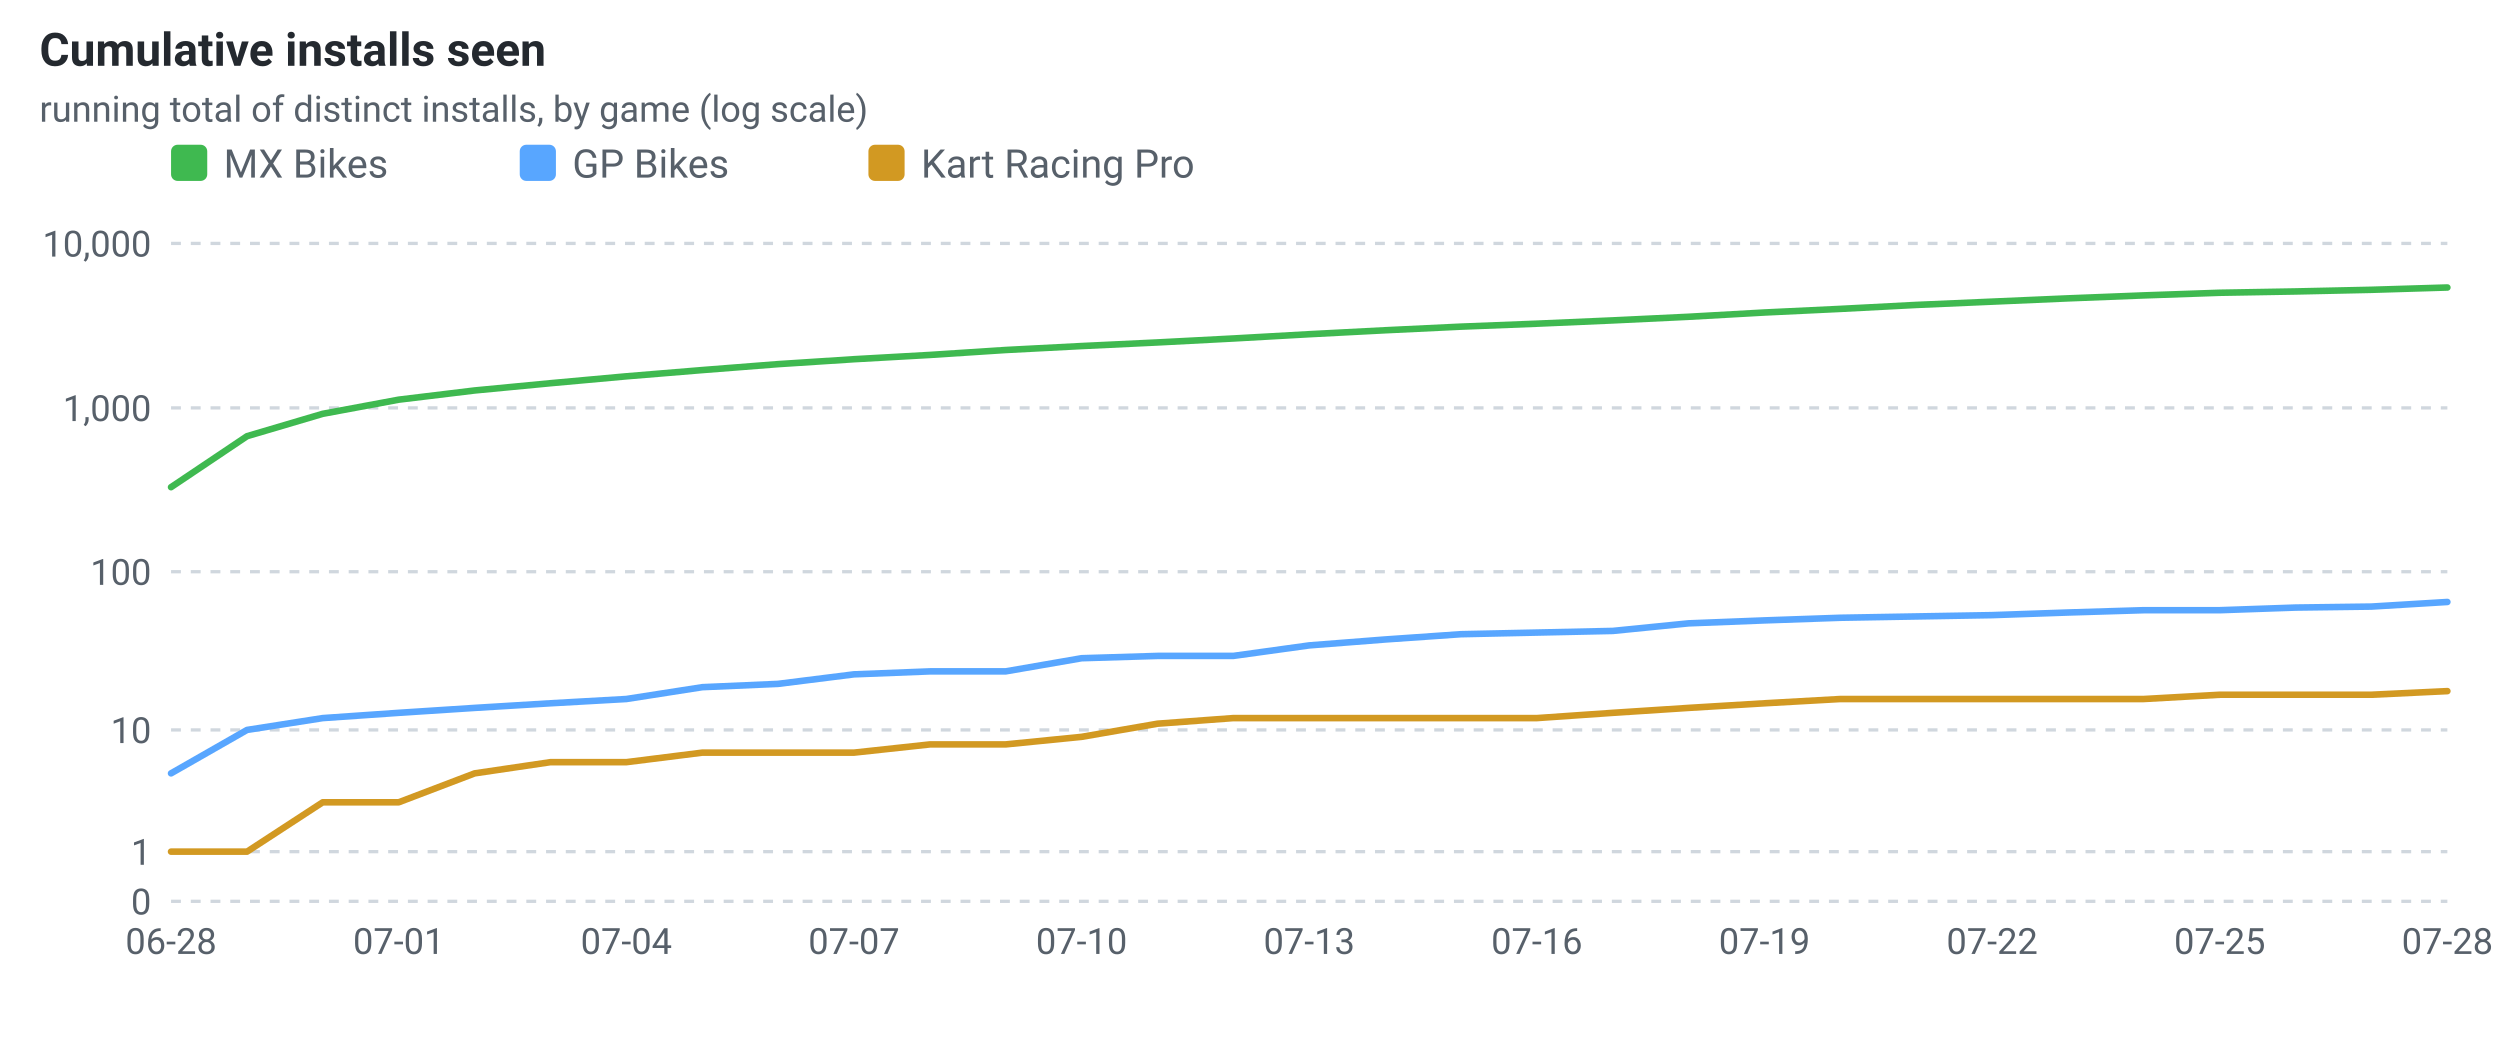
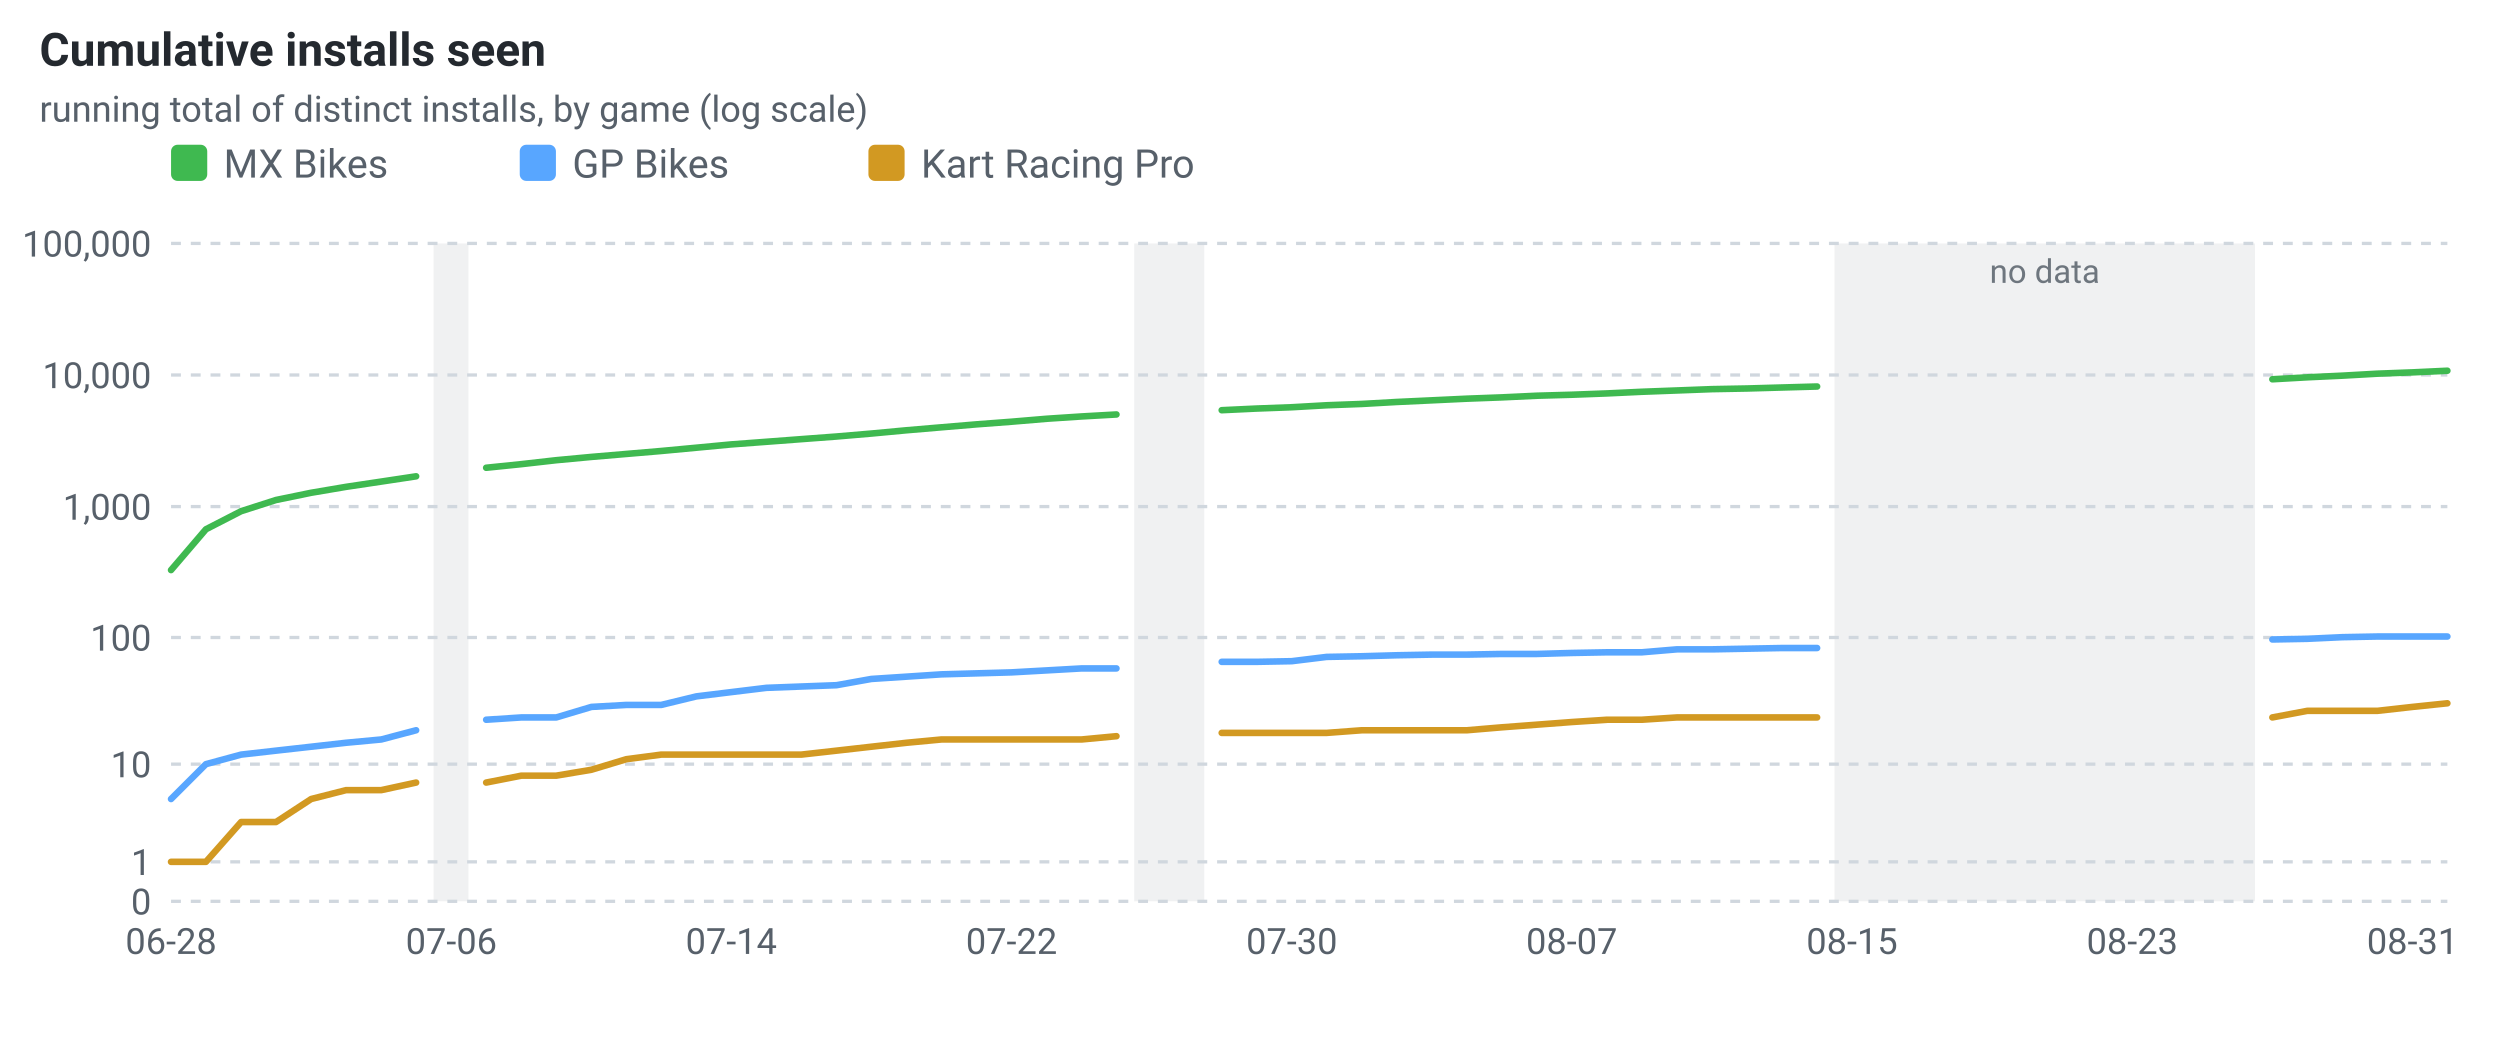
<svg xmlns="http://www.w3.org/2000/svg" width="760" height="320" viewBox="0 0 760 320" role="img">
  <style>
  text{font-family:-apple-system,BlinkMacSystemFont,'Segoe UI',Roboto,Helvetica,Arial,sans-serif}
  .grid{stroke:#d0d7de;stroke-width:1}
  .axis{stroke:#57606a;stroke-width:1}
  .lbl{fill:#57606a;font-size:12px}
  .val{fill:#24292f;font-size:12px;font-weight:600}
  .title{fill:#24292f;font-size:14px;font-weight:700}
  .sub{fill:#57606a;font-size:11px}
+   .gap{fill:#57606a;opacity:.09}
+   .gaplbl{fill:#57606a;font-size:10px;opacity:.85}
  @media (prefers-color-scheme: dark){
    .grid{stroke:#30363d}
    .axis{stroke:#8b949e}
    .lbl{fill:#8b949e}
    .val{fill:#e6edf3}
    .title{fill:#e6edf3}
    .sub{fill:#8b949e}
+     .gap{fill:#8b949e;opacity:.13}
+     .gaplbl{fill:#8b949e}
  }
</style>
  <text x="12" y="20" class="title">Cumulative installs seen</text>
  <text x="12" y="37" class="sub">running total of distinct installs, by game (log scale)</text>
+   <rect x="131.8" y="74" width="10.6" height="200" class="gap" />
+   <rect x="344.8" y="74" width="21.3" height="200" class="gap" />
+   <rect x="557.7" y="74" width="127.8" height="200" class="gap" />
+   <text x="621.6" y="86" class="gaplbl" text-anchor="middle">no data</text>
  <line x1="52" y1="274.0" x2="744" y2="274.0" class="grid" stroke-dasharray="3 3" />
  <text x="46" y="278.0" class="sub" text-anchor="end">0</text>
-   <line x1="52" y1="258.9" x2="744" y2="258.9" class="grid" stroke-dasharray="3 3" />
-   <text x="46" y="262.9" class="sub" text-anchor="end">1</text>
-   <line x1="52" y1="221.9" x2="744" y2="221.9" class="grid" stroke-dasharray="3 3" />
-   <text x="46" y="225.9" class="sub" text-anchor="end">10</text>
-   <line x1="52" y1="173.8" x2="744" y2="173.8" class="grid" stroke-dasharray="3 3" />
-   <text x="46" y="177.8" class="sub" text-anchor="end">100</text>
-   <line x1="52" y1="124.0" x2="744" y2="124.0" class="grid" stroke-dasharray="3 3" />
-   <text x="46" y="128.0" class="sub" text-anchor="end">1,000</text>
+   <line x1="52" y1="262.0" x2="744" y2="262.0" class="grid" stroke-dasharray="3 3" />
+   <text x="46" y="266.0" class="sub" text-anchor="end">1</text>
+   <line x1="52" y1="232.3" x2="744" y2="232.3" class="grid" stroke-dasharray="3 3" />
+   <text x="46" y="236.3" class="sub" text-anchor="end">10</text>
+   <line x1="52" y1="193.8" x2="744" y2="193.8" class="grid" stroke-dasharray="3 3" />
+   <text x="46" y="197.8" class="sub" text-anchor="end">100</text>
+   <line x1="52" y1="154.0" x2="744" y2="154.0" class="grid" stroke-dasharray="3 3" />
+   <text x="46" y="158.0" class="sub" text-anchor="end">1,000</text>
+   <line x1="52" y1="114.0" x2="744" y2="114.0" class="grid" stroke-dasharray="3 3" />
+   <text x="46" y="118.0" class="sub" text-anchor="end">10,000</text>
  <line x1="52" y1="74.0" x2="744" y2="74.0" class="grid" stroke-dasharray="3 3" />
-   <text x="46" y="78.0" class="sub" text-anchor="end">10,000</text>
+   <text x="46" y="78.0" class="sub" text-anchor="end">100,000</text>
  <text x="52.0" y="290" class="sub" text-anchor="middle">06-28</text>
-   <text x="121.2" y="290" class="sub" text-anchor="middle">07-01</text>
-   <text x="190.4" y="290" class="sub" text-anchor="middle">07-04</text>
-   <text x="259.6" y="290" class="sub" text-anchor="middle">07-07</text>
-   <text x="328.8" y="290" class="sub" text-anchor="middle">07-10</text>
-   <text x="398.0" y="290" class="sub" text-anchor="middle">07-13</text>
-   <text x="467.2" y="290" class="sub" text-anchor="middle">07-16</text>
-   <text x="536.4" y="290" class="sub" text-anchor="middle">07-19</text>
-   <text x="605.6" y="290" class="sub" text-anchor="middle">07-22</text>
-   <text x="674.8" y="290" class="sub" text-anchor="middle">07-25</text>
-   <text x="744.0" y="290" class="sub" text-anchor="middle">07-28</text>
-   <polyline points="52.0,148.1 75.1,132.6 98.1,125.8 121.2,121.5 144.3,118.7 167.3,116.5 190.4,114.4 213.5,112.5 236.5,110.7 259.6,109.2 282.7,107.9 305.7,106.4 328.8,105.2 351.9,104.1 374.9,102.9 398.0,101.6 421.1,100.4 444.1,99.3 467.2,98.4 490.3,97.4 513.3,96.3 536.4,95.0 559.5,93.9 582.5,92.7 605.6,91.7 628.7,90.7 651.7,89.8 674.8,89.0 697.9,88.6 720.9,88.1 744.0,87.4" fill="none" stroke="#3fb950" stroke-width="2" stroke-linejoin="round" stroke-linecap="round" />
-   <polyline points="52.0,235.1 75.1,221.9 98.1,218.3 121.2,216.7 144.3,215.2 167.3,213.8 190.4,212.5 213.5,208.9 236.5,207.9 259.6,205.0 282.7,204.1 305.7,204.1 328.8,200.1 351.9,199.4 374.9,199.4 398.0,196.2 421.1,194.4 444.1,192.8 467.2,192.3 490.3,191.8 513.3,189.5 536.4,188.6 559.5,187.8 582.5,187.4 605.6,187.0 628.7,186.2 651.7,185.5 674.8,185.5 697.9,184.7 720.9,184.4 744.0,183.0" fill="none" stroke="#58a6ff" stroke-width="2" stroke-linejoin="round" stroke-linecap="round" />
-   <polyline points="52.0,258.9 75.1,258.9 98.1,243.9 121.2,243.9 144.3,235.1 167.3,231.7 190.4,231.7 213.5,228.8 236.5,228.8 259.6,228.8 282.7,226.3 305.7,226.3 328.8,224.0 351.9,220.0 374.9,218.3 398.0,218.3 421.1,218.3 444.1,218.3 467.2,218.3 490.3,216.7 513.3,215.2 536.4,213.8 559.5,212.5 582.5,212.5 605.6,212.5 628.7,212.5 651.7,212.5 674.8,211.2 697.9,211.2 720.9,211.2 744.0,210.1" fill="none" stroke="#d29922" stroke-width="2" stroke-linejoin="round" stroke-linecap="round" />
+   <text x="137.2" y="290" class="sub" text-anchor="middle">07-06</text>
+   <text x="222.3" y="290" class="sub" text-anchor="middle">07-14</text>
+   <text x="307.5" y="290" class="sub" text-anchor="middle">07-22</text>
+   <text x="392.7" y="290" class="sub" text-anchor="middle">07-30</text>
+   <text x="477.8" y="290" class="sub" text-anchor="middle">08-07</text>
+   <text x="563.0" y="290" class="sub" text-anchor="middle">08-15</text>
+   <text x="648.2" y="290" class="sub" text-anchor="middle">08-23</text>
+   <text x="733.4" y="290" class="sub" text-anchor="middle">08-31</text>
+   <polyline points="52.0,173.3 62.6,160.9 73.3,155.4 83.9,152.0 94.6,149.8 105.2,148.0 115.9,146.4 126.5,144.8" fill="none" stroke="#3fb950" stroke-width="2" stroke-linejoin="round" stroke-linecap="round" />
+   <polyline points="147.8,142.2 158.5,141.1 169.1,139.9 179.8,138.9 190.4,138.0 201.0,137.1 211.7,136.1 222.3,135.1 233.0,134.3 243.6,133.5 254.3,132.7 264.9,131.8 275.6,130.8 286.2,129.9 296.9,129.0 307.5,128.2 318.2,127.3 328.8,126.6 339.4,126.0" fill="none" stroke="#3fb950" stroke-width="2" stroke-linejoin="round" stroke-linecap="round" />
+   <polyline points="371.4,124.7 382.0,124.2 392.7,123.8 403.3,123.2 414.0,122.8 424.6,122.2 435.3,121.7 445.9,121.2 456.6,120.8 467.2,120.3 477.8,120.0 488.5,119.6 499.1,119.1 509.8,118.7 520.4,118.3 531.1,118.1 541.7,117.8 552.4,117.5" fill="none" stroke="#3fb950" stroke-width="2" stroke-linejoin="round" stroke-linecap="round" />
+   <polyline points="690.8,115.3 701.4,114.7 712.1,114.2 722.7,113.6 733.4,113.2 744.0,112.7" fill="none" stroke="#3fb950" stroke-width="2" stroke-linejoin="round" stroke-linecap="round" />
+   <polyline points="52.0,242.9 62.6,232.3 73.3,229.4 83.9,228.2 94.6,227.0 105.2,225.8 115.9,224.8 126.5,222.0" fill="none" stroke="#58a6ff" stroke-width="2" stroke-linejoin="round" stroke-linecap="round" />
+   <polyline points="147.8,218.8 158.5,218.1 169.1,218.1 179.8,214.9 190.4,214.3 201.0,214.3 211.7,211.7 222.3,210.4 233.0,209.1 243.6,208.7 254.3,208.3 264.9,206.4 275.6,205.7 286.2,205.0 296.9,204.7 307.5,204.4 318.2,203.8 328.8,203.2 339.4,203.2" fill="none" stroke="#58a6ff" stroke-width="2" stroke-linejoin="round" stroke-linecap="round" />
+   <polyline points="371.4,201.2 382.0,201.2 392.7,201.0 403.3,199.7 414.0,199.5 424.6,199.2 435.3,199.0 445.9,199.0 456.6,198.8 467.2,198.8 477.8,198.5 488.5,198.3 499.1,198.3 509.8,197.4 520.4,197.4 531.1,197.2 541.7,197.0 552.4,197.0" fill="none" stroke="#58a6ff" stroke-width="2" stroke-linejoin="round" stroke-linecap="round" />
+   <polyline points="690.8,194.4 701.4,194.2 712.1,193.7 722.7,193.5 733.4,193.5 744.0,193.5" fill="none" stroke="#58a6ff" stroke-width="2" stroke-linejoin="round" stroke-linecap="round" />
+   <polyline points="52.0,262.0 62.6,262.0 73.3,249.9 83.9,249.9 94.6,242.9 105.2,240.2 115.9,240.2 126.5,237.9" fill="none" stroke="#d29922" stroke-width="2" stroke-linejoin="round" stroke-linecap="round" />
+   <polyline points="147.8,237.9 158.5,235.8 169.1,235.8 179.8,234.0 190.4,230.8 201.0,229.4 211.7,229.4 222.3,229.4 233.0,229.4 243.6,229.4 254.3,228.2 264.9,227.0 275.6,225.8 286.2,224.8 296.9,224.8 307.5,224.8 318.2,224.8 328.8,224.8 339.4,223.8" fill="none" stroke="#d29922" stroke-width="2" stroke-linejoin="round" stroke-linecap="round" />
+   <polyline points="371.4,222.8 382.0,222.8 392.7,222.8 403.3,222.8 414.0,222.0 424.6,222.0 435.3,222.0 445.9,222.0 456.6,221.1 467.2,220.3 477.8,219.5 488.5,218.8 499.1,218.8 509.8,218.1 520.4,218.1 531.1,218.1 541.7,218.1 552.4,218.1" fill="none" stroke="#d29922" stroke-width="2" stroke-linejoin="round" stroke-linecap="round" />
+   <polyline points="690.8,218.1 701.4,216.1 712.1,216.1 722.7,216.1 733.4,214.9 744.0,213.8" fill="none" stroke="#d29922" stroke-width="2" stroke-linejoin="round" stroke-linecap="round" />
  <rect x="52" y="44" width="11" height="11" rx="2" fill="#3fb950" />
  <text x="68" y="54" class="lbl">MX Bikes</text>
  <rect x="158" y="44" width="11" height="11" rx="2" fill="#58a6ff" />
  <text x="174" y="54" class="lbl">GP Bikes</text>
  <rect x="264" y="44" width="11" height="11" rx="2" fill="#d29922" />
  <text x="280" y="54" class="lbl">Kart Racing Pro</text>
</svg>
